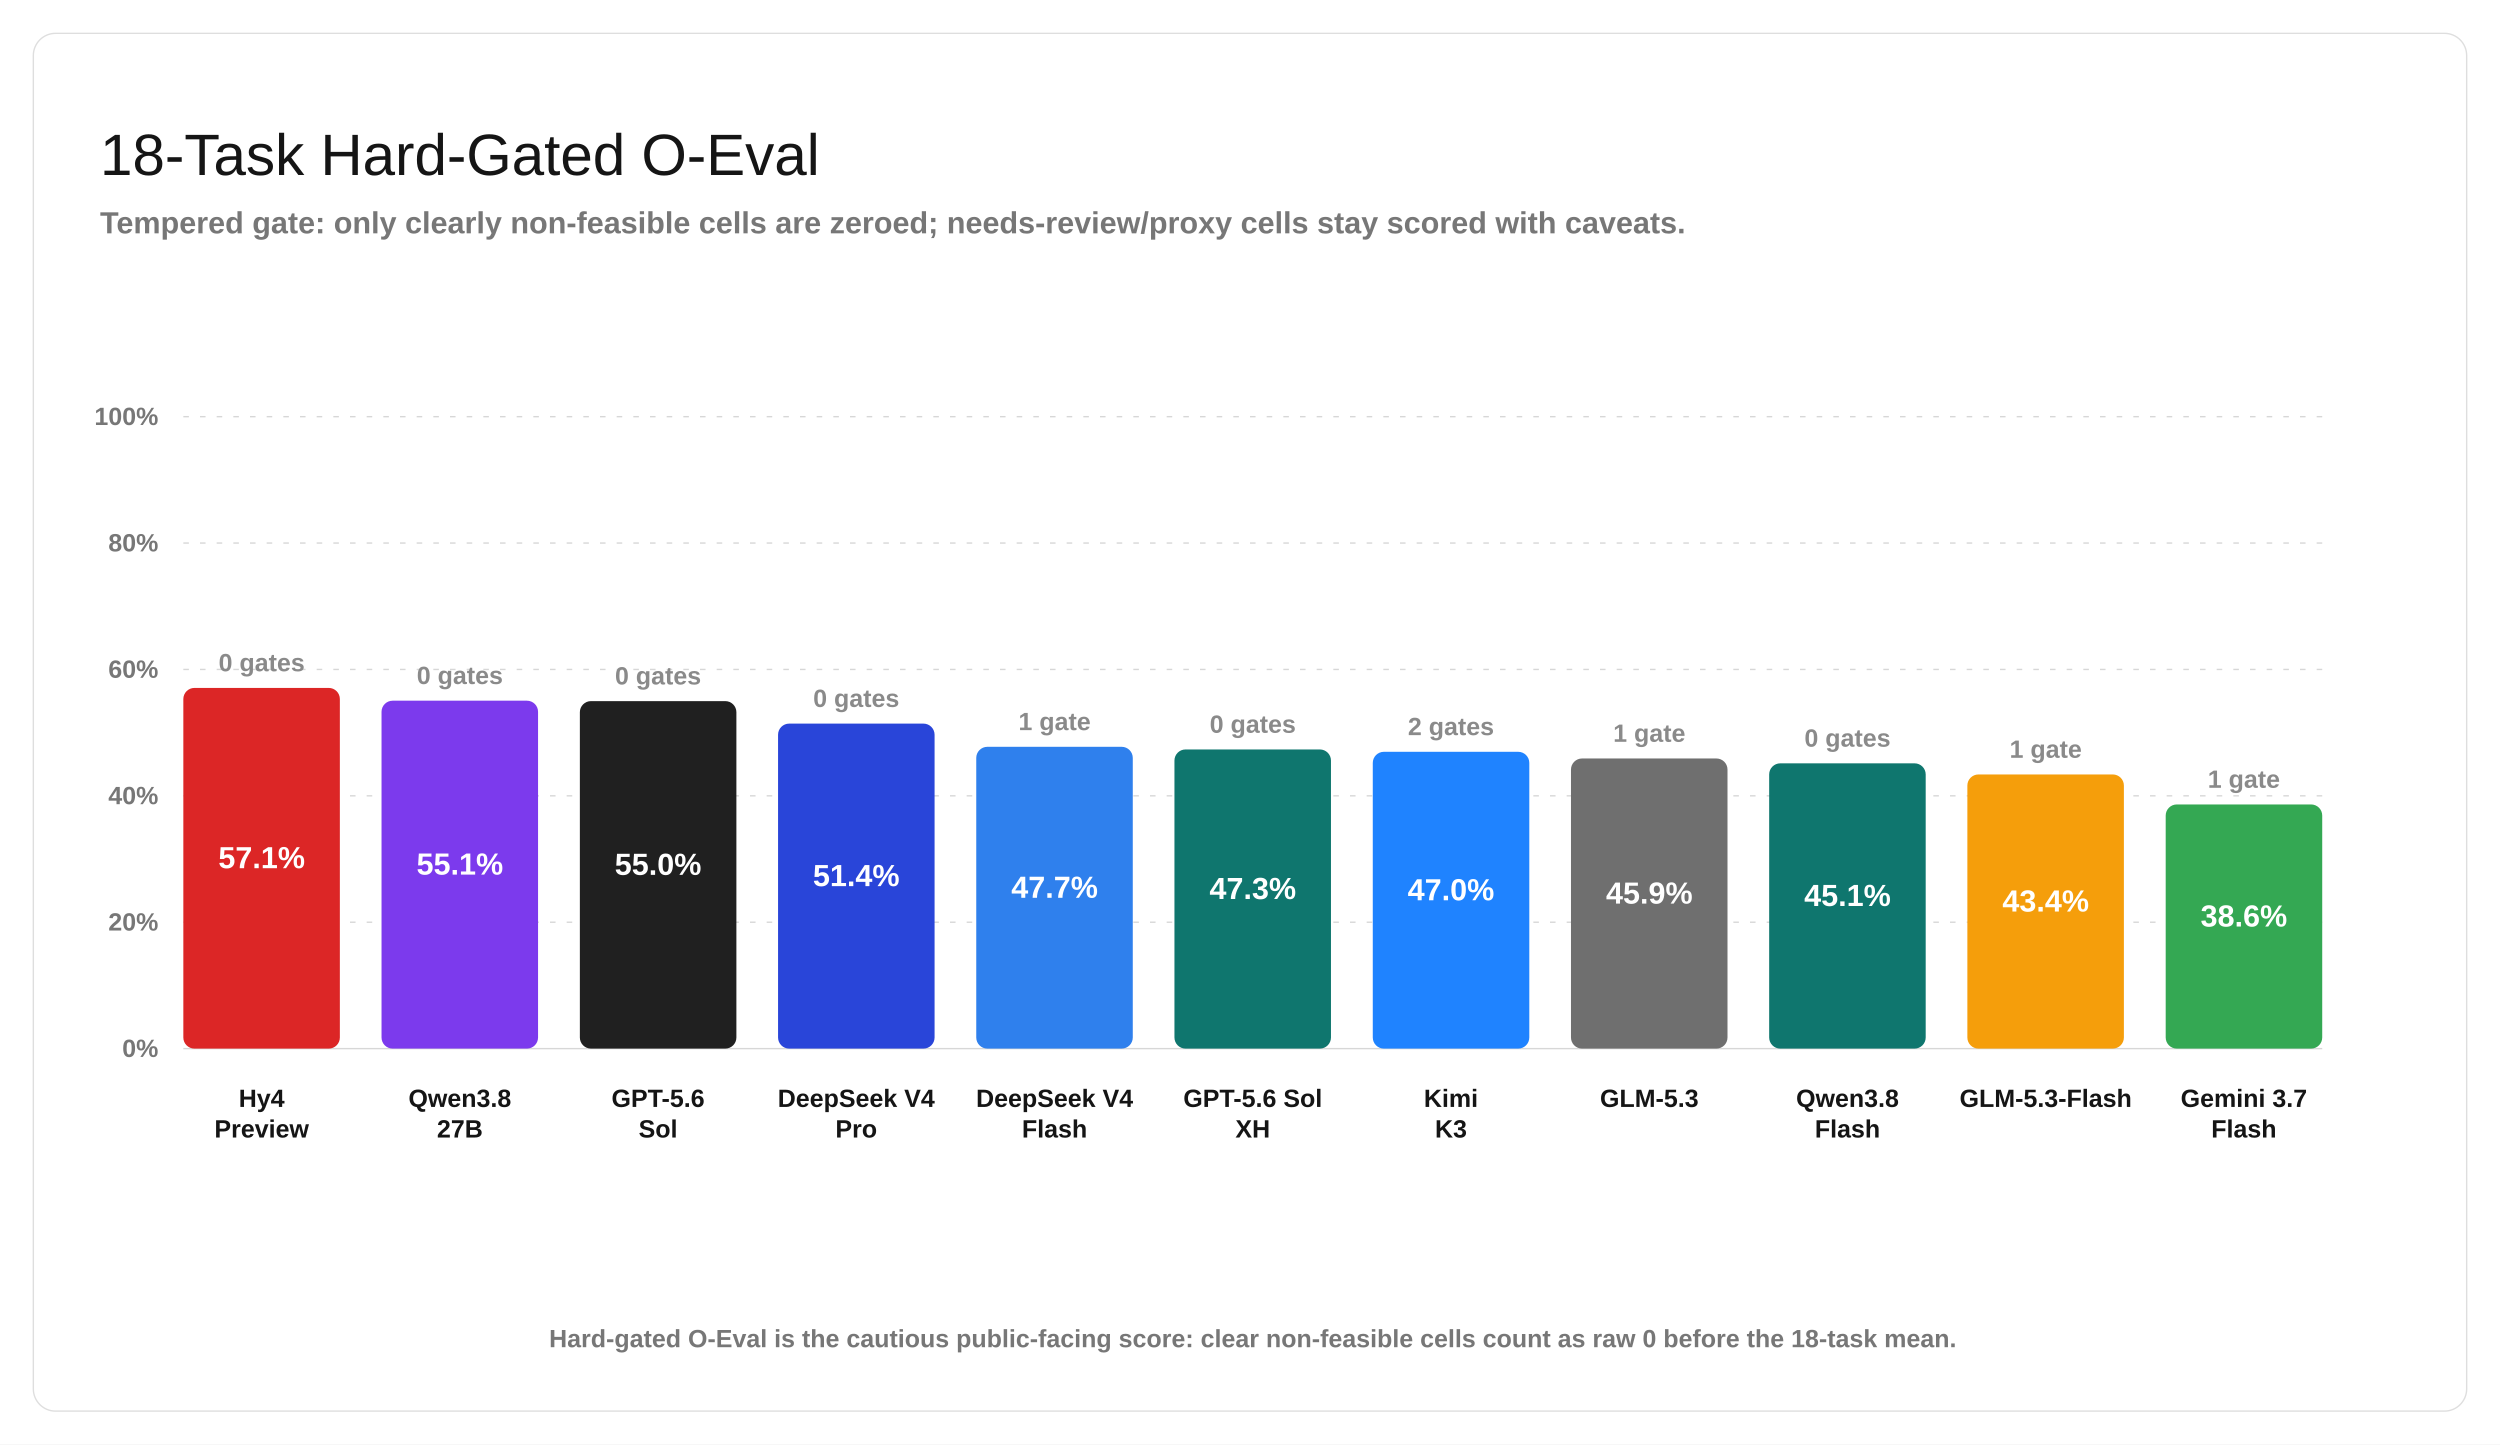
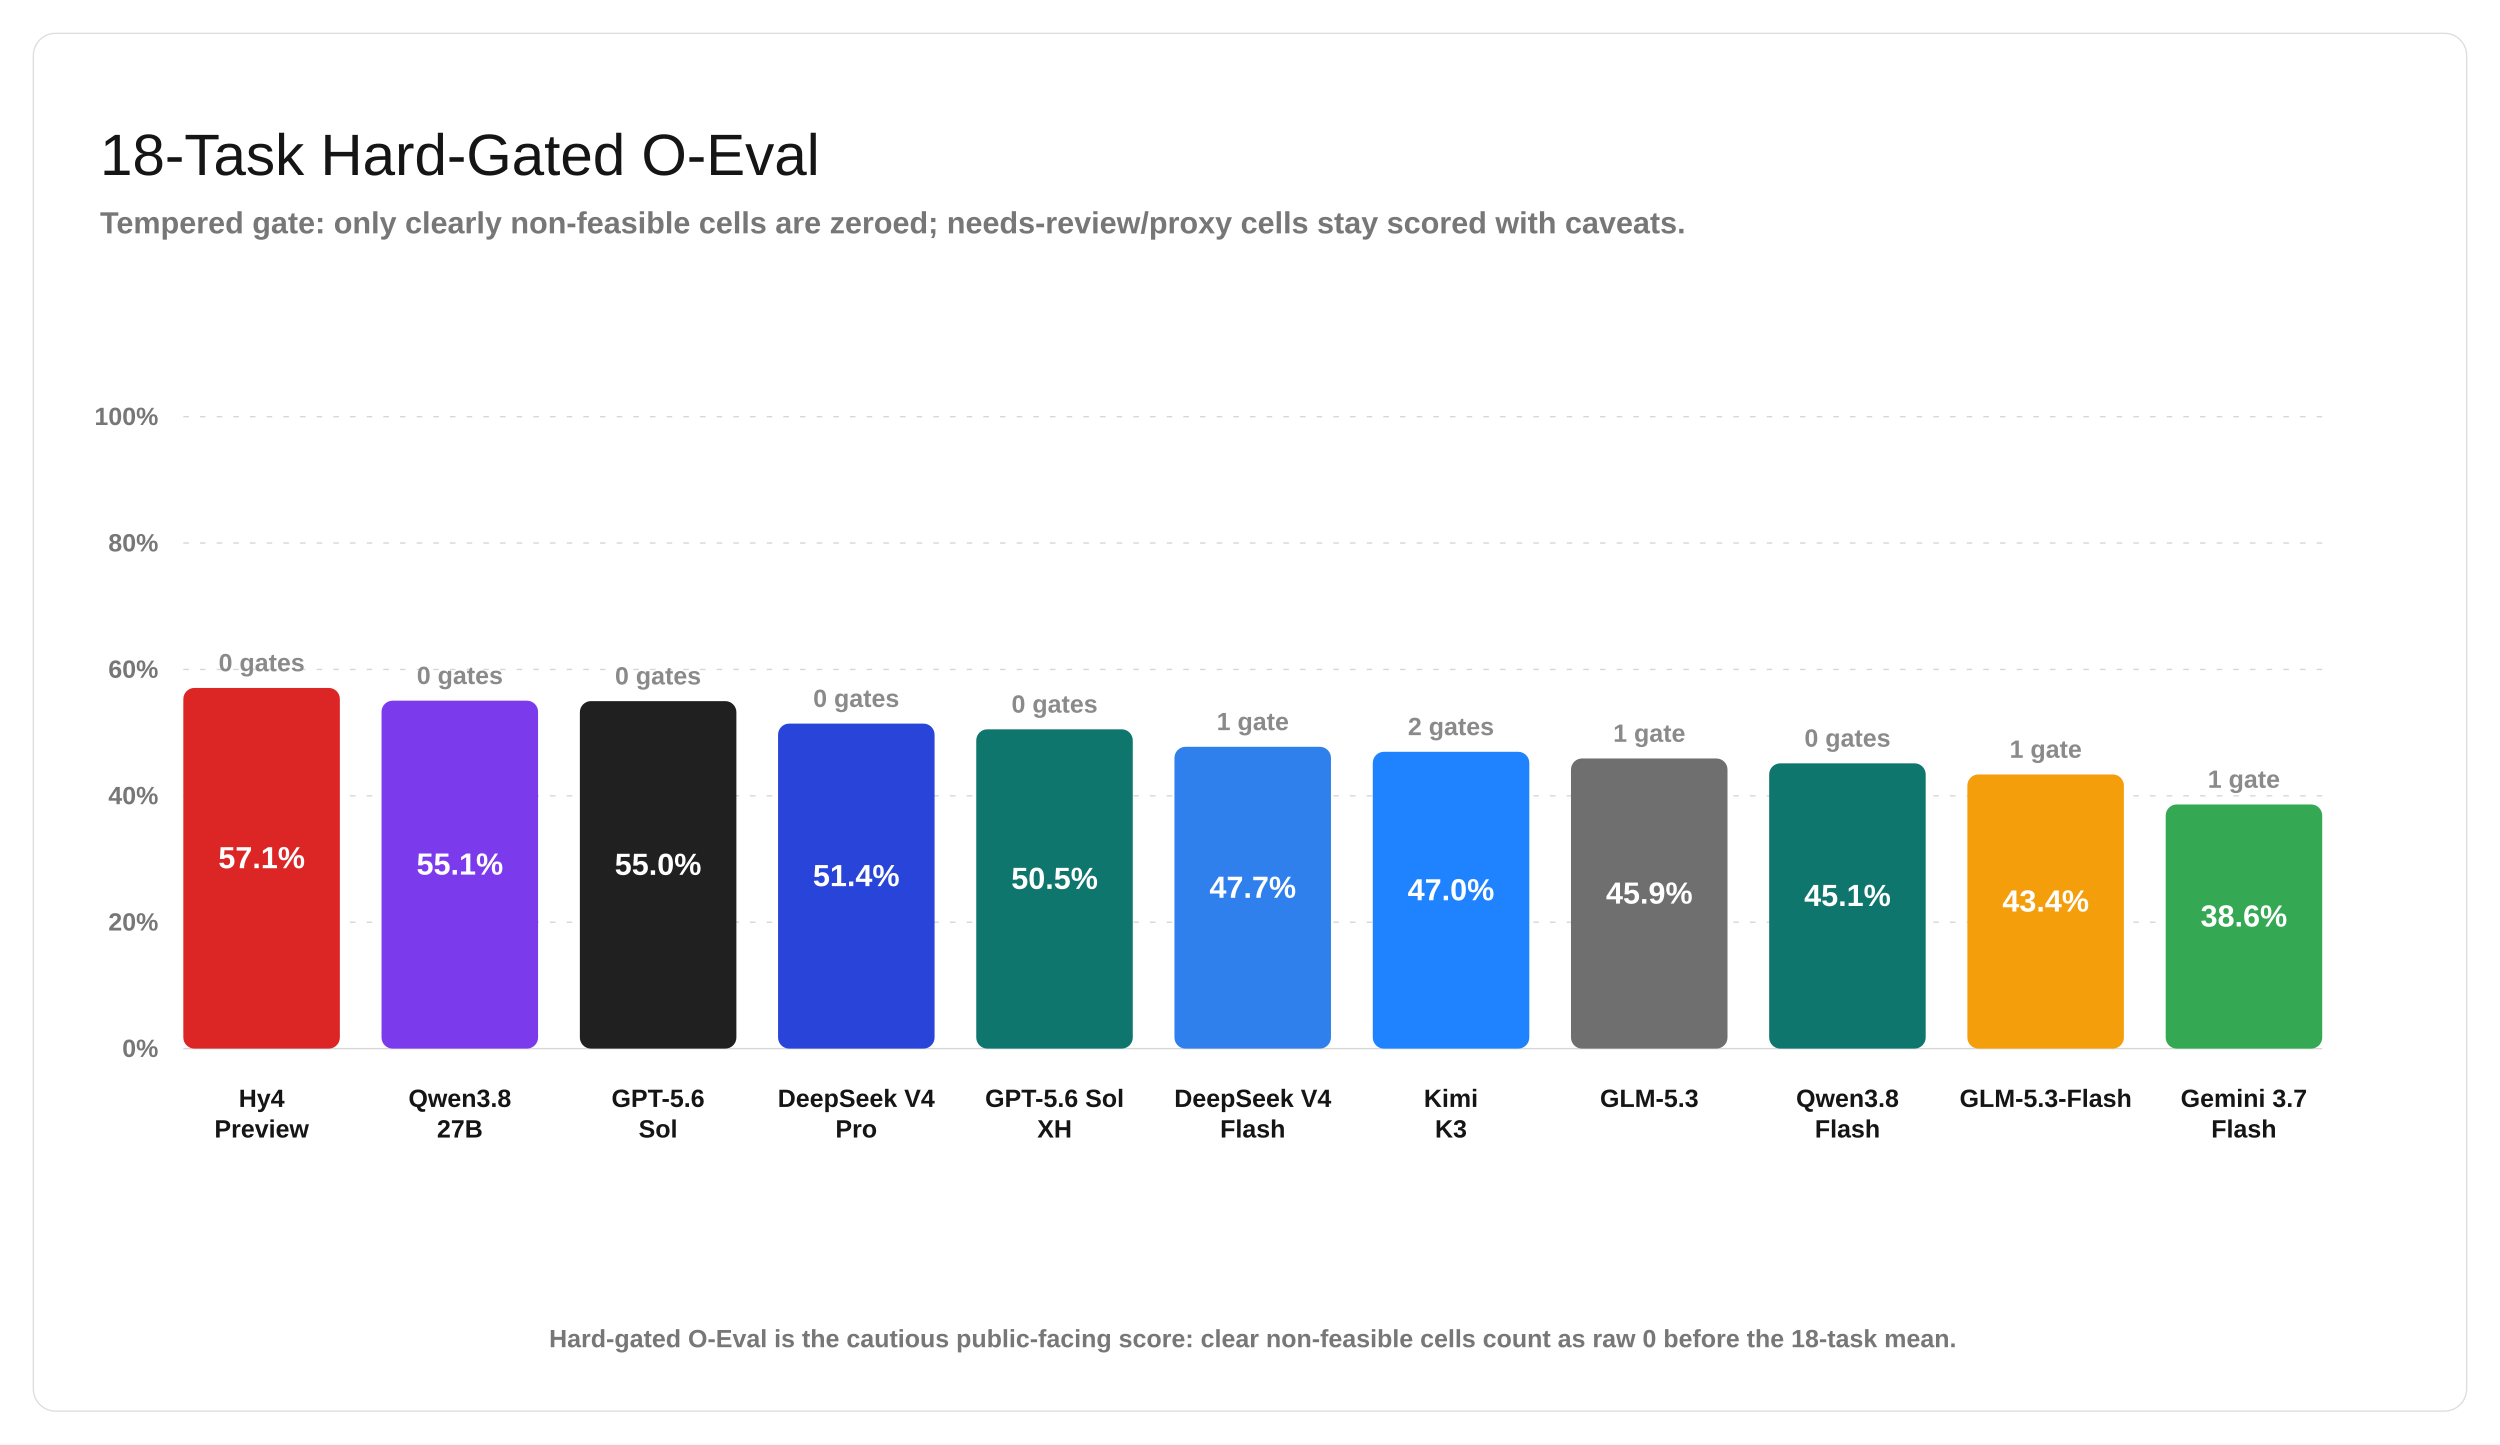
<svg xmlns="http://www.w3.org/2000/svg" width="1800" height="1040" viewBox="0 0 1800 1040" role="img">
  <style>
      .title { font-family: Georgia, Times, serif; font-size: 42px; font-weight: 500; fill: #050505; }
      .subtitle { font-family: Arial, Helvetica, sans-serif; font-size: 22px; fill: #777777; font-weight: 650; }
      .axis { font-family: Arial, Helvetica, sans-serif; font-size: 18px; fill: #777777; font-weight: 650; }
      .axis-title { font-family: Arial, Helvetica, sans-serif; font-size: 22px; fill: #111111; font-weight: 720; }
      .label { font-family: Arial, Helvetica, sans-serif; font-size: 19px; fill: #151515; font-weight: 700; }
      .small { font-family: Arial, Helvetica, sans-serif; font-size: 18px; fill: #777777; font-weight: 650; }
    </style>
  <rect width="1800" height="1040" fill="#ffffff" />
  <rect x="24.0" y="24.0" width="1752.0" height="992.0" fill="#ffffff" rx="16.0" stroke="#dedede" />
  <text x="72.0" y="126.0" text-anchor="start" font-family="Arial, Helvetica, sans-serif" font-size="42" font-weight="500" fill="#151515">18-Task Hard-Gated O-Eval</text>
  <text x="72.0" y="168.0" text-anchor="start" font-family="Arial, Helvetica, sans-serif" font-size="22" font-weight="650" fill="#777777">Tempered gate: only clearly non-feasible cells are zeroed; needs-review/proxy cells stay scored with caveats.</text>
  <line x1="132.0" y1="755.0" x2="1672.0" y2="755.0" stroke="#d7d7d7" stroke-width="1.0" />
  <text x="114.0" y="761.0" text-anchor="end" font-family="Arial, Helvetica, sans-serif" font-size="18" font-weight="600" fill="#777777">0%</text>
  <line x1="132.0" y1="664.0" x2="1672.0" y2="664.0" stroke="#d7d7d7" stroke-width="1.0" stroke-dasharray="4 8" />
  <text x="114.0" y="670.0" text-anchor="end" font-family="Arial, Helvetica, sans-serif" font-size="18" font-weight="600" fill="#777777">20%</text>
  <line x1="132.0" y1="573.0" x2="1672.0" y2="573.0" stroke="#d7d7d7" stroke-width="1.0" stroke-dasharray="4 8" />
  <text x="114.0" y="579.0" text-anchor="end" font-family="Arial, Helvetica, sans-serif" font-size="18" font-weight="600" fill="#777777">40%</text>
  <line x1="132.0" y1="482.0" x2="1672.0" y2="482.0" stroke="#d7d7d7" stroke-width="1.0" stroke-dasharray="4 8" />
  <text x="114.0" y="488.0" text-anchor="end" font-family="Arial, Helvetica, sans-serif" font-size="18" font-weight="600" fill="#777777">60%</text>
  <line x1="132.0" y1="391.0" x2="1672.0" y2="391.0" stroke="#d7d7d7" stroke-width="1.0" stroke-dasharray="4 8" />
  <text x="114.0" y="397.0" text-anchor="end" font-family="Arial, Helvetica, sans-serif" font-size="18" font-weight="600" fill="#777777">80%</text>
  <line x1="132.0" y1="300.0" x2="1672.0" y2="300.0" stroke="#d7d7d7" stroke-width="1.0" stroke-dasharray="4 8" />
  <text x="114.0" y="306.0" text-anchor="end" font-family="Arial, Helvetica, sans-serif" font-size="18" font-weight="600" fill="#777777">100%</text>
  <rect x="132.0" y="495.3" width="112.7" height="259.7" fill="#dc2626" rx="8.0" />
  <text x="188.4" y="625.1" text-anchor="middle" font-family="Arial, Helvetica, sans-serif" font-size="22" font-weight="800" fill="#ffffff">57.1%</text>
  <text x="188.4" y="483.3" text-anchor="middle" font-family="Arial, Helvetica, sans-serif" font-size="18" font-weight="600" fill="#8a8a8a">0 gates</text>
  <text x="188.4" y="797.0" text-anchor="middle" font-family="Arial, Helvetica, sans-serif" font-size="18" font-weight="700" fill="#151515">Hy4</text>
  <text x="188.4" y="819.0" text-anchor="middle" font-family="Arial, Helvetica, sans-serif" font-size="18" font-weight="700" fill="#151515">Preview</text>
  <rect x="274.7" y="504.5" width="112.7" height="250.5" fill="#7c3aed" rx="8.0" />
  <text x="331.1" y="629.7" text-anchor="middle" font-family="Arial, Helvetica, sans-serif" font-size="22" font-weight="800" fill="#ffffff">55.1%</text>
  <text x="331.1" y="492.5" text-anchor="middle" font-family="Arial, Helvetica, sans-serif" font-size="18" font-weight="600" fill="#8a8a8a">0 gates</text>
  <text x="331.1" y="797.0" text-anchor="middle" font-family="Arial, Helvetica, sans-serif" font-size="18" font-weight="700" fill="#151515">Qwen3.8</text>
  <text x="331.1" y="819.0" text-anchor="middle" font-family="Arial, Helvetica, sans-serif" font-size="18" font-weight="700" fill="#151515">27B</text>
  <rect x="417.5" y="504.8" width="112.7" height="250.2" fill="#202020" rx="8.0" />
  <text x="473.8" y="629.9" text-anchor="middle" font-family="Arial, Helvetica, sans-serif" font-size="22" font-weight="800" fill="#ffffff">55.0%</text>
  <text x="473.8" y="492.8" text-anchor="middle" font-family="Arial, Helvetica, sans-serif" font-size="18" font-weight="600" fill="#8a8a8a">0 gates</text>
  <text x="473.8" y="797.0" text-anchor="middle" font-family="Arial, Helvetica, sans-serif" font-size="18" font-weight="700" fill="#151515">GPT-5.6</text>
  <text x="473.8" y="819.0" text-anchor="middle" font-family="Arial, Helvetica, sans-serif" font-size="18" font-weight="700" fill="#151515">Sol</text>
  <rect x="560.2" y="521.0" width="112.7" height="234.0" fill="#2945d9" rx="8.0" />
  <text x="616.5" y="638.0" text-anchor="middle" font-family="Arial, Helvetica, sans-serif" font-size="22" font-weight="800" fill="#ffffff">51.4%</text>
  <text x="616.5" y="509.0" text-anchor="middle" font-family="Arial, Helvetica, sans-serif" font-size="18" font-weight="600" fill="#8a8a8a">0 gates</text>
  <text x="616.5" y="797.0" text-anchor="middle" font-family="Arial, Helvetica, sans-serif" font-size="18" font-weight="700" fill="#151515">DeepSeek V4</text>
  <text x="616.5" y="819.0" text-anchor="middle" font-family="Arial, Helvetica, sans-serif" font-size="18" font-weight="700" fill="#151515">Pro</text>
-   <rect x="702.9" y="537.7" width="112.7" height="217.3" fill="#2f80ed" rx="8.0" />
-   <text x="759.3" y="646.4" text-anchor="middle" font-family="Arial, Helvetica, sans-serif" font-size="22" font-weight="800" fill="#ffffff">47.7%</text>
-   <text x="759.3" y="525.7" text-anchor="middle" font-family="Arial, Helvetica, sans-serif" font-size="18" font-weight="600" fill="#8a8a8a">1 gate</text>
-   <text x="759.3" y="797.0" text-anchor="middle" font-family="Arial, Helvetica, sans-serif" font-size="18" font-weight="700" fill="#151515">DeepSeek V4</text>
-   <text x="759.3" y="819.0" text-anchor="middle" font-family="Arial, Helvetica, sans-serif" font-size="18" font-weight="700" fill="#151515">Flash</text>
-   <rect x="845.6" y="539.6" width="112.7" height="215.4" fill="#0f766e" rx="8.0" />
-   <text x="902.0" y="647.3" text-anchor="middle" font-family="Arial, Helvetica, sans-serif" font-size="22" font-weight="800" fill="#ffffff">47.3%</text>
-   <text x="902.0" y="527.6" text-anchor="middle" font-family="Arial, Helvetica, sans-serif" font-size="18" font-weight="600" fill="#8a8a8a">0 gates</text>
-   <text x="902.0" y="797.0" text-anchor="middle" font-family="Arial, Helvetica, sans-serif" font-size="18" font-weight="700" fill="#151515">GPT-5.6 Sol</text>
-   <text x="902.0" y="819.0" text-anchor="middle" font-family="Arial, Helvetica, sans-serif" font-size="18" font-weight="700" fill="#151515">XH</text>
+   <rect x="702.9" y="525.1" width="112.7" height="229.9" fill="#0f766e" rx="8.0" />
+   <text x="759.3" y="640.0" text-anchor="middle" font-family="Arial, Helvetica, sans-serif" font-size="22" font-weight="800" fill="#ffffff">50.5%</text>
+   <text x="759.3" y="513.1" text-anchor="middle" font-family="Arial, Helvetica, sans-serif" font-size="18" font-weight="600" fill="#8a8a8a">0 gates</text>
+   <text x="759.3" y="797.0" text-anchor="middle" font-family="Arial, Helvetica, sans-serif" font-size="18" font-weight="700" fill="#151515">GPT-5.6 Sol</text>
+   <text x="759.3" y="819.0" text-anchor="middle" font-family="Arial, Helvetica, sans-serif" font-size="18" font-weight="700" fill="#151515">XH</text>
+   <rect x="845.6" y="537.7" width="112.7" height="217.3" fill="#2f80ed" rx="8.0" />
+   <text x="902.0" y="646.4" text-anchor="middle" font-family="Arial, Helvetica, sans-serif" font-size="22" font-weight="800" fill="#ffffff">47.7%</text>
+   <text x="902.0" y="525.7" text-anchor="middle" font-family="Arial, Helvetica, sans-serif" font-size="18" font-weight="600" fill="#8a8a8a">1 gate</text>
+   <text x="902.0" y="797.0" text-anchor="middle" font-family="Arial, Helvetica, sans-serif" font-size="18" font-weight="700" fill="#151515">DeepSeek V4</text>
+   <text x="902.0" y="819.0" text-anchor="middle" font-family="Arial, Helvetica, sans-serif" font-size="18" font-weight="700" fill="#151515">Flash</text>
  <rect x="988.4" y="541.3" width="112.7" height="213.7" fill="#1f83ff" rx="8.0" />
  <text x="1044.7" y="648.2" text-anchor="middle" font-family="Arial, Helvetica, sans-serif" font-size="22" font-weight="800" fill="#ffffff">47.0%</text>
  <text x="1044.7" y="529.3" text-anchor="middle" font-family="Arial, Helvetica, sans-serif" font-size="18" font-weight="600" fill="#8a8a8a">2 gates</text>
  <text x="1044.7" y="797.0" text-anchor="middle" font-family="Arial, Helvetica, sans-serif" font-size="18" font-weight="700" fill="#151515">Kimi</text>
  <text x="1044.7" y="819.0" text-anchor="middle" font-family="Arial, Helvetica, sans-serif" font-size="18" font-weight="700" fill="#151515">K3</text>
  <rect x="1131.1" y="546.1" width="112.7" height="208.9" fill="#6f6f6f" rx="8.0" />
  <text x="1187.5" y="650.6" text-anchor="middle" font-family="Arial, Helvetica, sans-serif" font-size="22" font-weight="800" fill="#ffffff">45.9%</text>
  <text x="1187.5" y="534.1" text-anchor="middle" font-family="Arial, Helvetica, sans-serif" font-size="18" font-weight="600" fill="#8a8a8a">1 gate</text>
  <text x="1187.5" y="797.0" text-anchor="middle" font-family="Arial, Helvetica, sans-serif" font-size="18" font-weight="700" fill="#151515">GLM-5.3</text>
  <rect x="1273.8" y="549.6" width="112.7" height="205.4" fill="#0f766e" rx="8.0" />
  <text x="1330.2" y="652.3" text-anchor="middle" font-family="Arial, Helvetica, sans-serif" font-size="22" font-weight="800" fill="#ffffff">45.1%</text>
  <text x="1330.2" y="537.6" text-anchor="middle" font-family="Arial, Helvetica, sans-serif" font-size="18" font-weight="600" fill="#8a8a8a">0 gates</text>
  <text x="1330.2" y="797.0" text-anchor="middle" font-family="Arial, Helvetica, sans-serif" font-size="18" font-weight="700" fill="#151515">Qwen3.8</text>
  <text x="1330.2" y="819.0" text-anchor="middle" font-family="Arial, Helvetica, sans-serif" font-size="18" font-weight="700" fill="#151515">Flash</text>
  <rect x="1416.5" y="557.6" width="112.7" height="197.4" fill="#f59e0b" rx="8.0" />
  <text x="1472.9" y="656.3" text-anchor="middle" font-family="Arial, Helvetica, sans-serif" font-size="22" font-weight="800" fill="#ffffff">43.4%</text>
  <text x="1472.9" y="545.6" text-anchor="middle" font-family="Arial, Helvetica, sans-serif" font-size="18" font-weight="600" fill="#8a8a8a">1 gate</text>
  <text x="1472.9" y="797.0" text-anchor="middle" font-family="Arial, Helvetica, sans-serif" font-size="18" font-weight="700" fill="#151515">GLM-5.3-Flash</text>
  <rect x="1559.3" y="579.2" width="112.7" height="175.8" fill="#34a853" rx="8.0" />
  <text x="1615.6" y="667.1" text-anchor="middle" font-family="Arial, Helvetica, sans-serif" font-size="22" font-weight="800" fill="#ffffff">38.6%</text>
  <text x="1615.6" y="567.2" text-anchor="middle" font-family="Arial, Helvetica, sans-serif" font-size="18" font-weight="600" fill="#8a8a8a">1 gate</text>
  <text x="1615.6" y="797.0" text-anchor="middle" font-family="Arial, Helvetica, sans-serif" font-size="18" font-weight="700" fill="#151515">Gemini 3.7</text>
  <text x="1615.6" y="819.0" text-anchor="middle" font-family="Arial, Helvetica, sans-serif" font-size="18" font-weight="700" fill="#151515">Flash</text>
  <text x="902.0" y="970.0" text-anchor="middle" font-family="Arial, Helvetica, sans-serif" font-size="18" font-weight="600" fill="#777777">Hard-gated O-Eval is the cautious public-facing score: clear non-feasible cells count as raw 0 before the 18-task mean.</text>
</svg>
